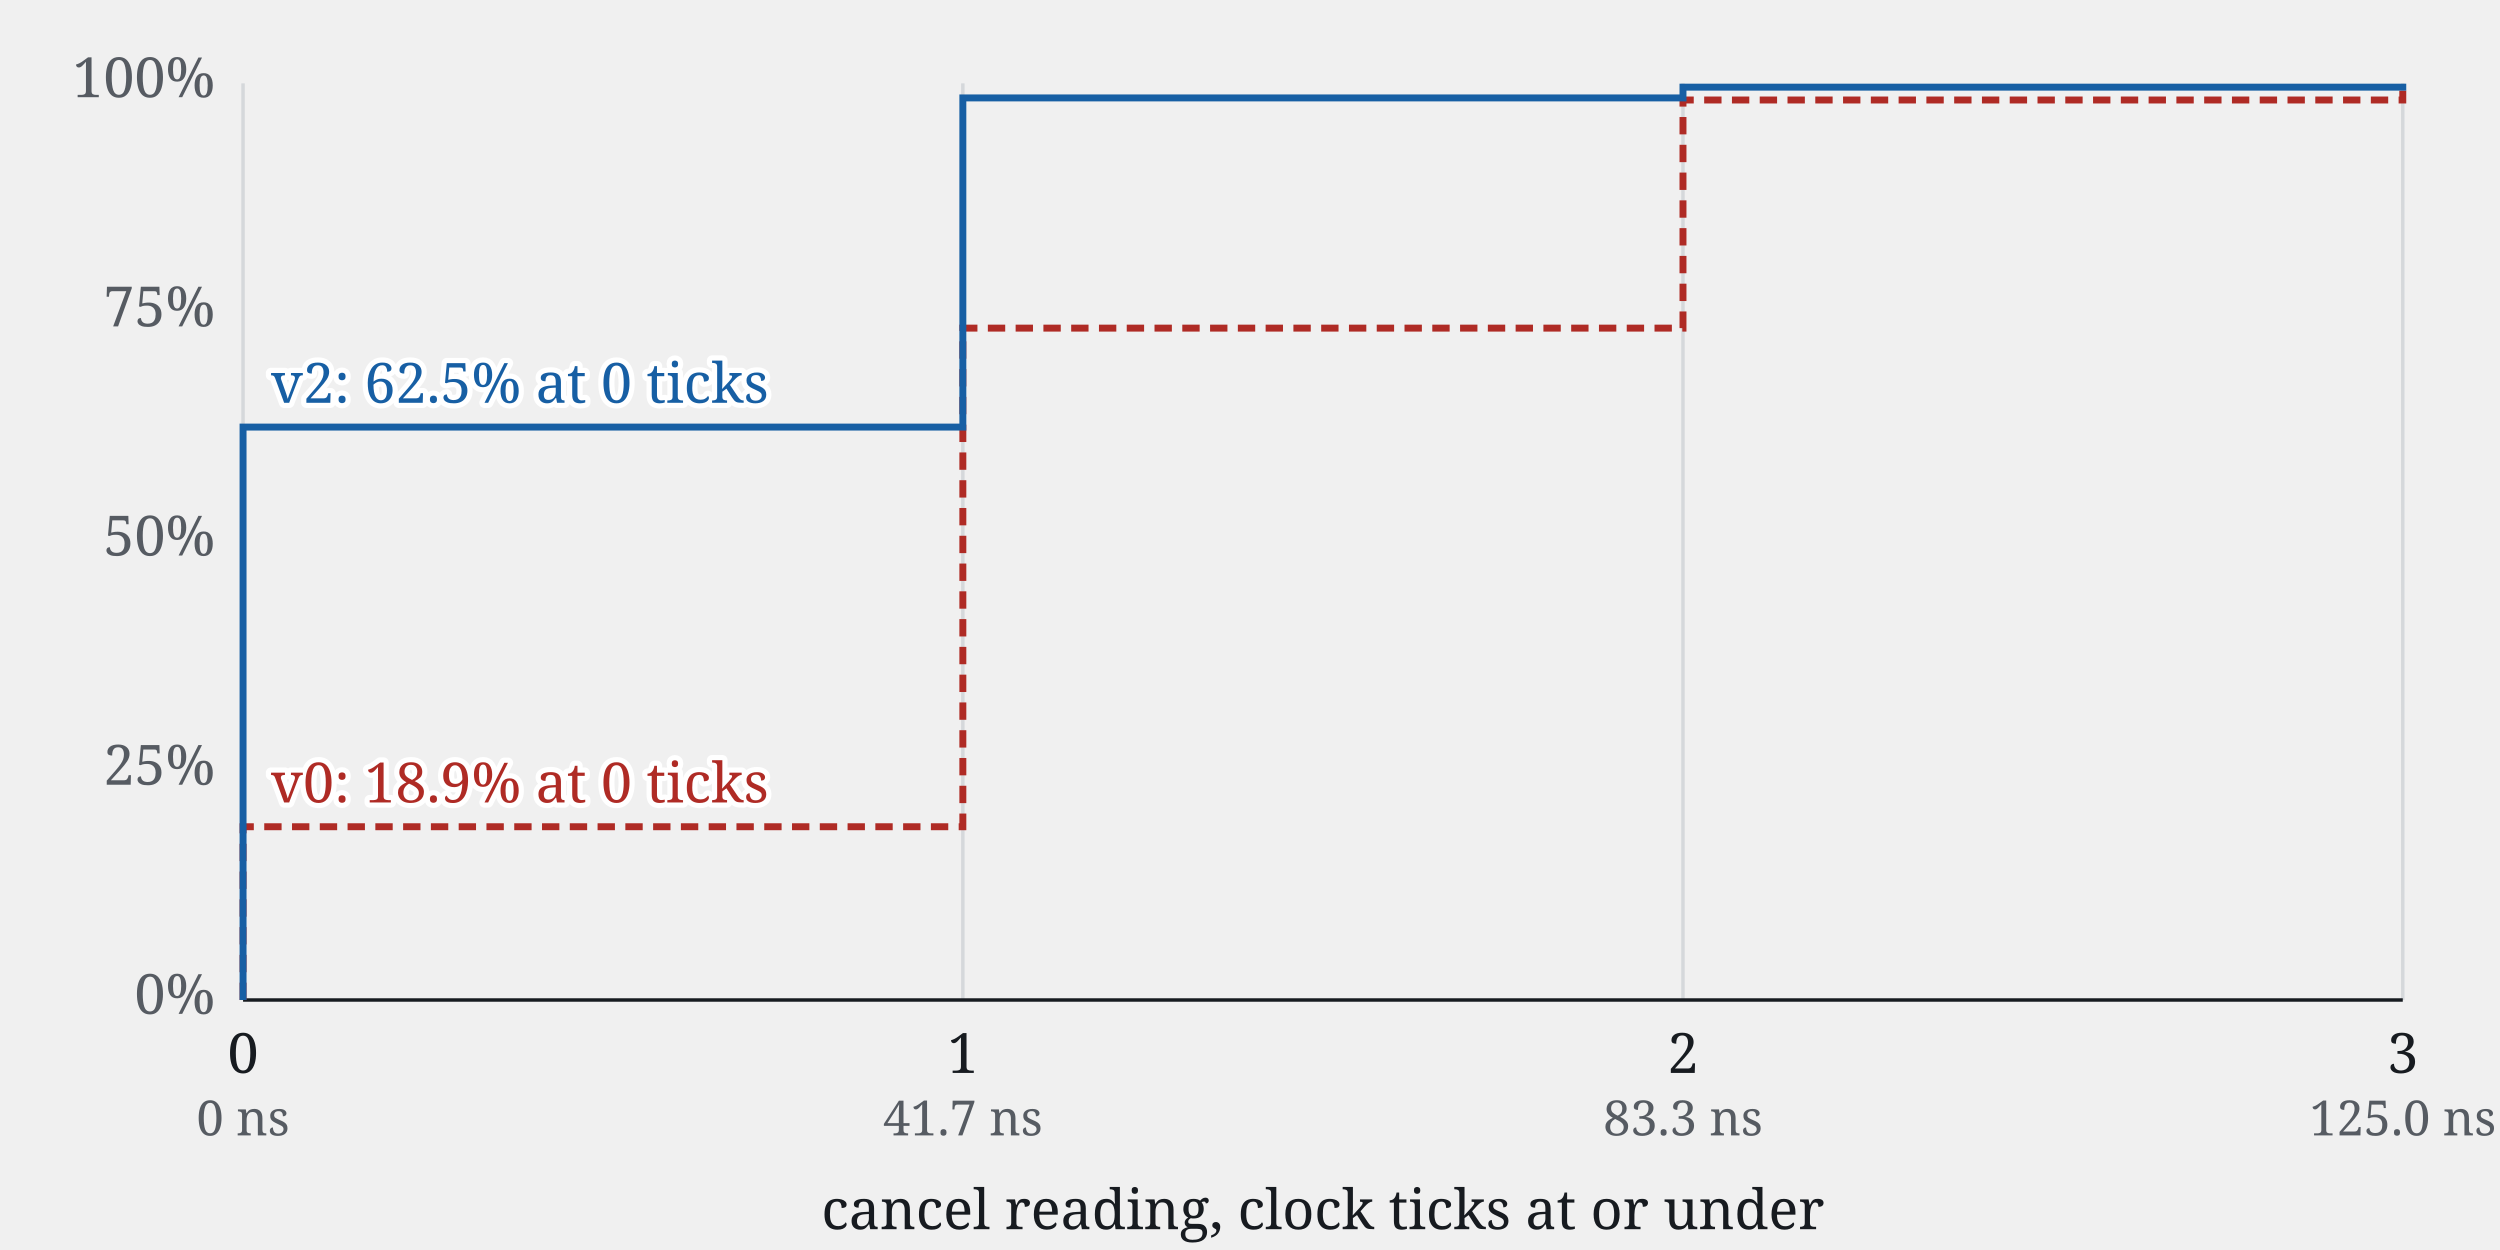
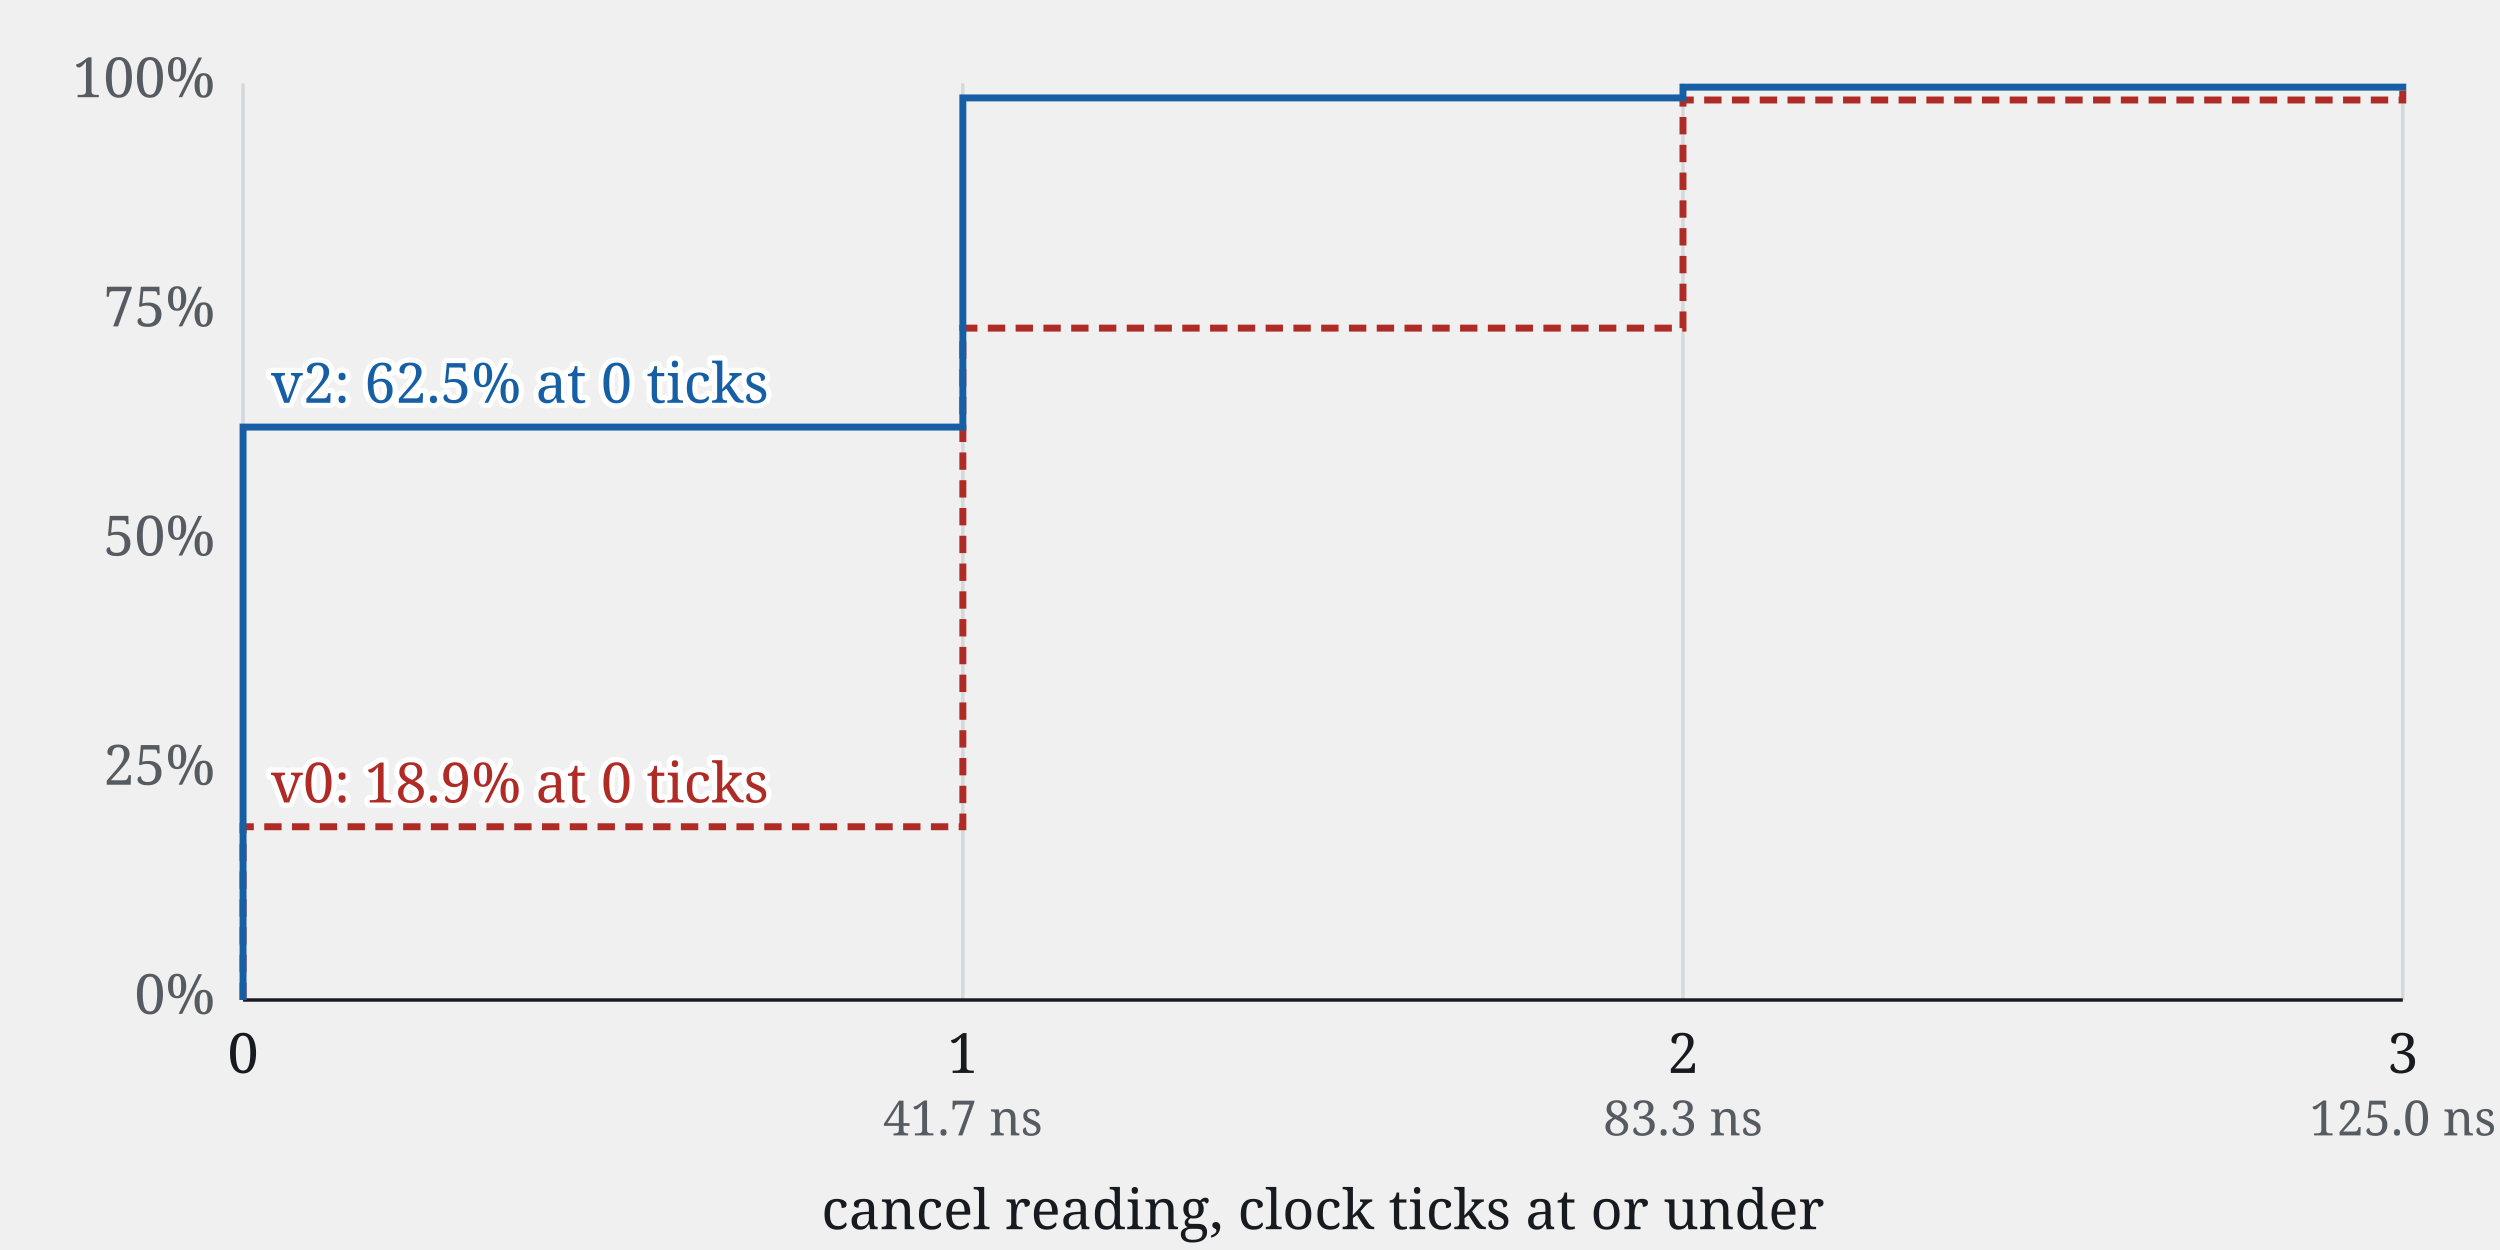
<svg xmlns="http://www.w3.org/2000/svg" viewBox="0 0 720 360" width="720" height="360" role="img" aria-labelledby="t" font-family="Charter, 'Bitstream Charter', 'Sitka Text', Cambria, serif" font-size="16">
  <style>.ax{stroke:#171b20;stroke-width:1}.grid{stroke:#d5d8db;stroke-width:1}.txt{fill:#171b20}.mut{fill:#565b62}.s0{stroke:#af2b25}.s1{stroke:#175fa4}.t0{fill:#af2b25}.t1{fill:#175fa4}.line{fill:none;stroke-width:2}.s0.line{stroke-dasharray:5 3}.lbl{paint-order:stroke;stroke:#fff;stroke-width:3px;stroke-linejoin:round}@media (prefers-color-scheme: dark){.ax{stroke:#e5e8ec}.grid{stroke:#2f3338}.txt{fill:#e5e8ec}.mut{fill:#a7abb1}.s0{stroke:#f2897c}.s1{stroke:#79b6f4}.t0{fill:#f2897c}.t1{fill:#79b6f4}.lbl{stroke:#0d1013}}</style>
  <text class="mut" x="62" y="292.0" text-anchor="end">0%</text>
  <text class="mut" x="62" y="226.0" text-anchor="end">25%</text>
  <text class="mut" x="62" y="160.0" text-anchor="end">50%</text>
  <text class="mut" x="62" y="94.0" text-anchor="end">75%</text>
  <text class="mut" x="62" y="28.0" text-anchor="end">100%</text>
  <line class="grid" x1="70.0" y1="24" x2="70.0" y2="288" />
  <text class="txt" x="70.0" y="309" text-anchor="middle">0</text>
-   <text class="mut" x="70.0" y="327" text-anchor="middle" font-size="14">0 ns</text>
  <line class="grid" x1="277.3" y1="24" x2="277.3" y2="288" />
  <text class="txt" x="277.3" y="309" text-anchor="middle">1</text>
  <text class="mut" x="277.3" y="327" text-anchor="middle" font-size="14">41.7 ns</text>
  <line class="grid" x1="484.7" y1="24" x2="484.7" y2="288" />
  <text class="txt" x="484.7" y="309" text-anchor="middle">2</text>
  <text class="mut" x="484.7" y="327" text-anchor="middle" font-size="14">83.3 ns</text>
  <line class="grid" x1="692.0" y1="24" x2="692.0" y2="288" />
  <text class="txt" x="692.0" y="309" text-anchor="middle">3</text>
  <text class="mut" x="692.0" y="327" text-anchor="middle" font-size="14">125.0 ns</text>
  <line class="ax" x1="70" y1="288" x2="692" y2="288" />
  <text class="txt" x="381" y="354" text-anchor="middle">cancel reading, clock ticks at or under</text>
  <path class="line s0" d="M70.0,288.0V238.1H277.3V94.5H484.7V28.8H692.0V26.1" />
  <text class="lbl t0" x="78.0" y="231.1">v0: 18.9% at 0 ticks</text>
  <path class="line s1" d="M70.0,288.0V123.0H277.3V28.2H484.7V25.1H692.0V24.3" />
  <text class="lbl t1" x="78.0" y="116.0">v2: 62.5% at 0 ticks</text>
</svg>
